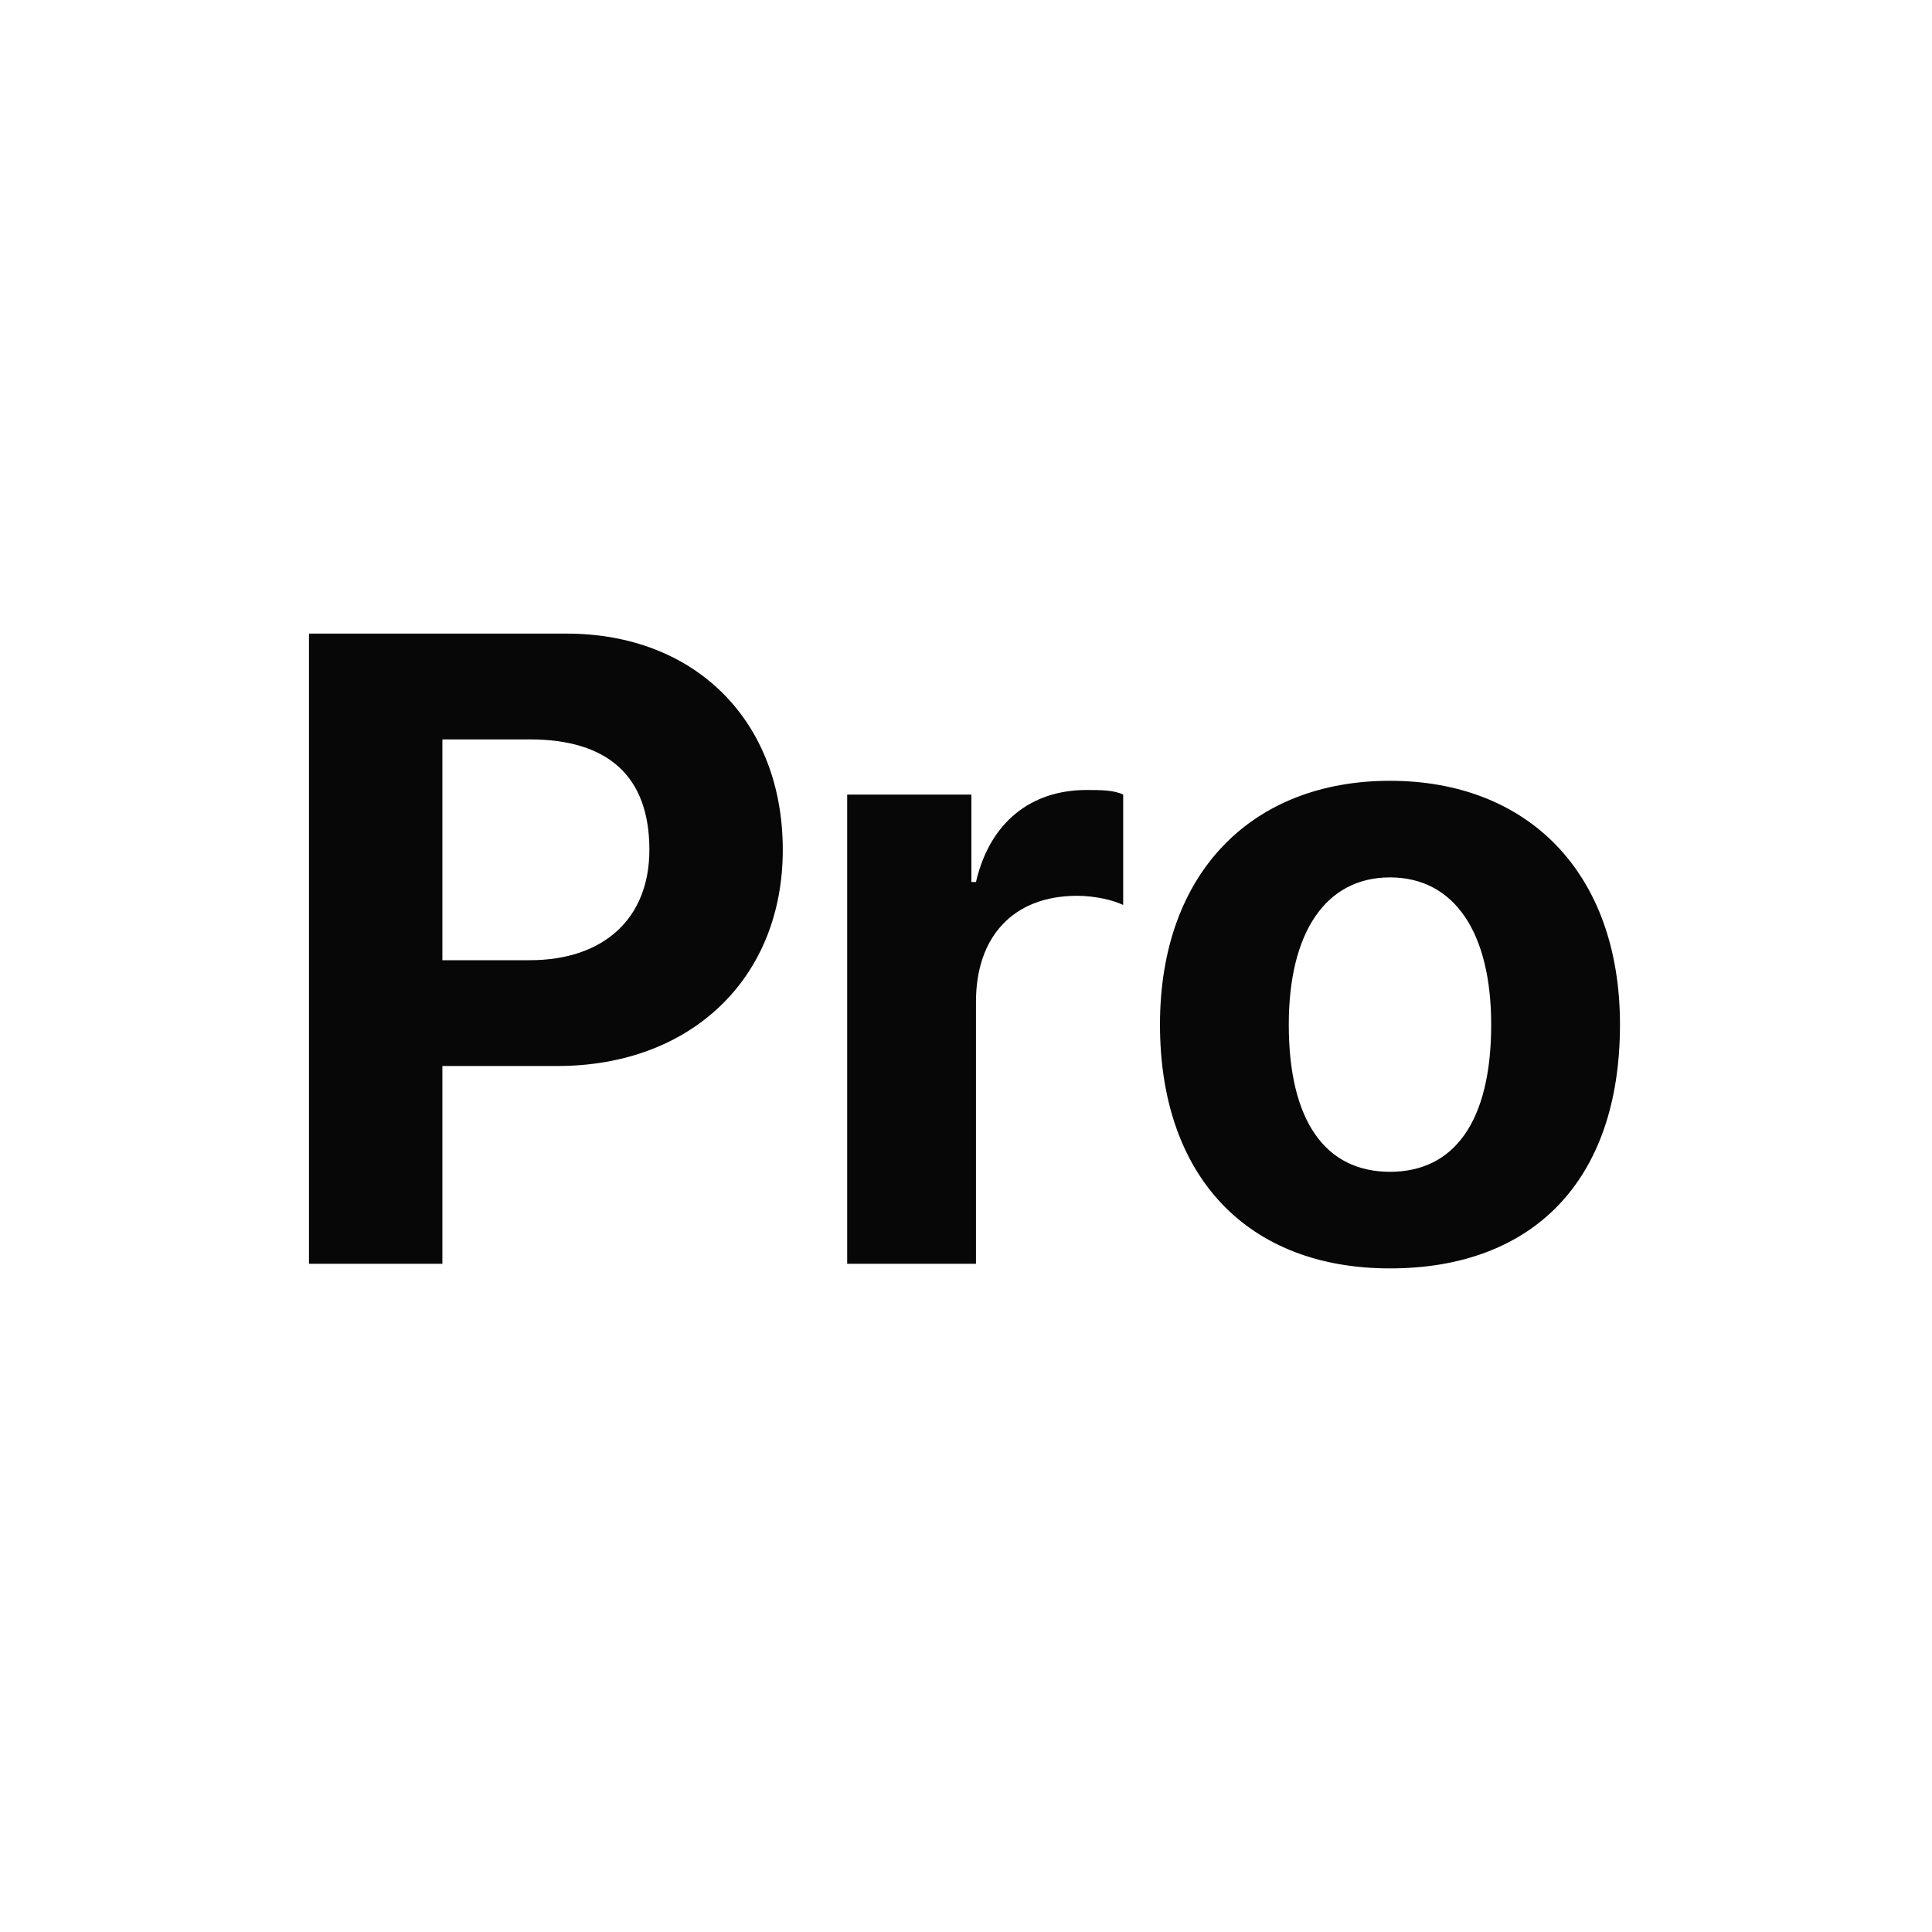
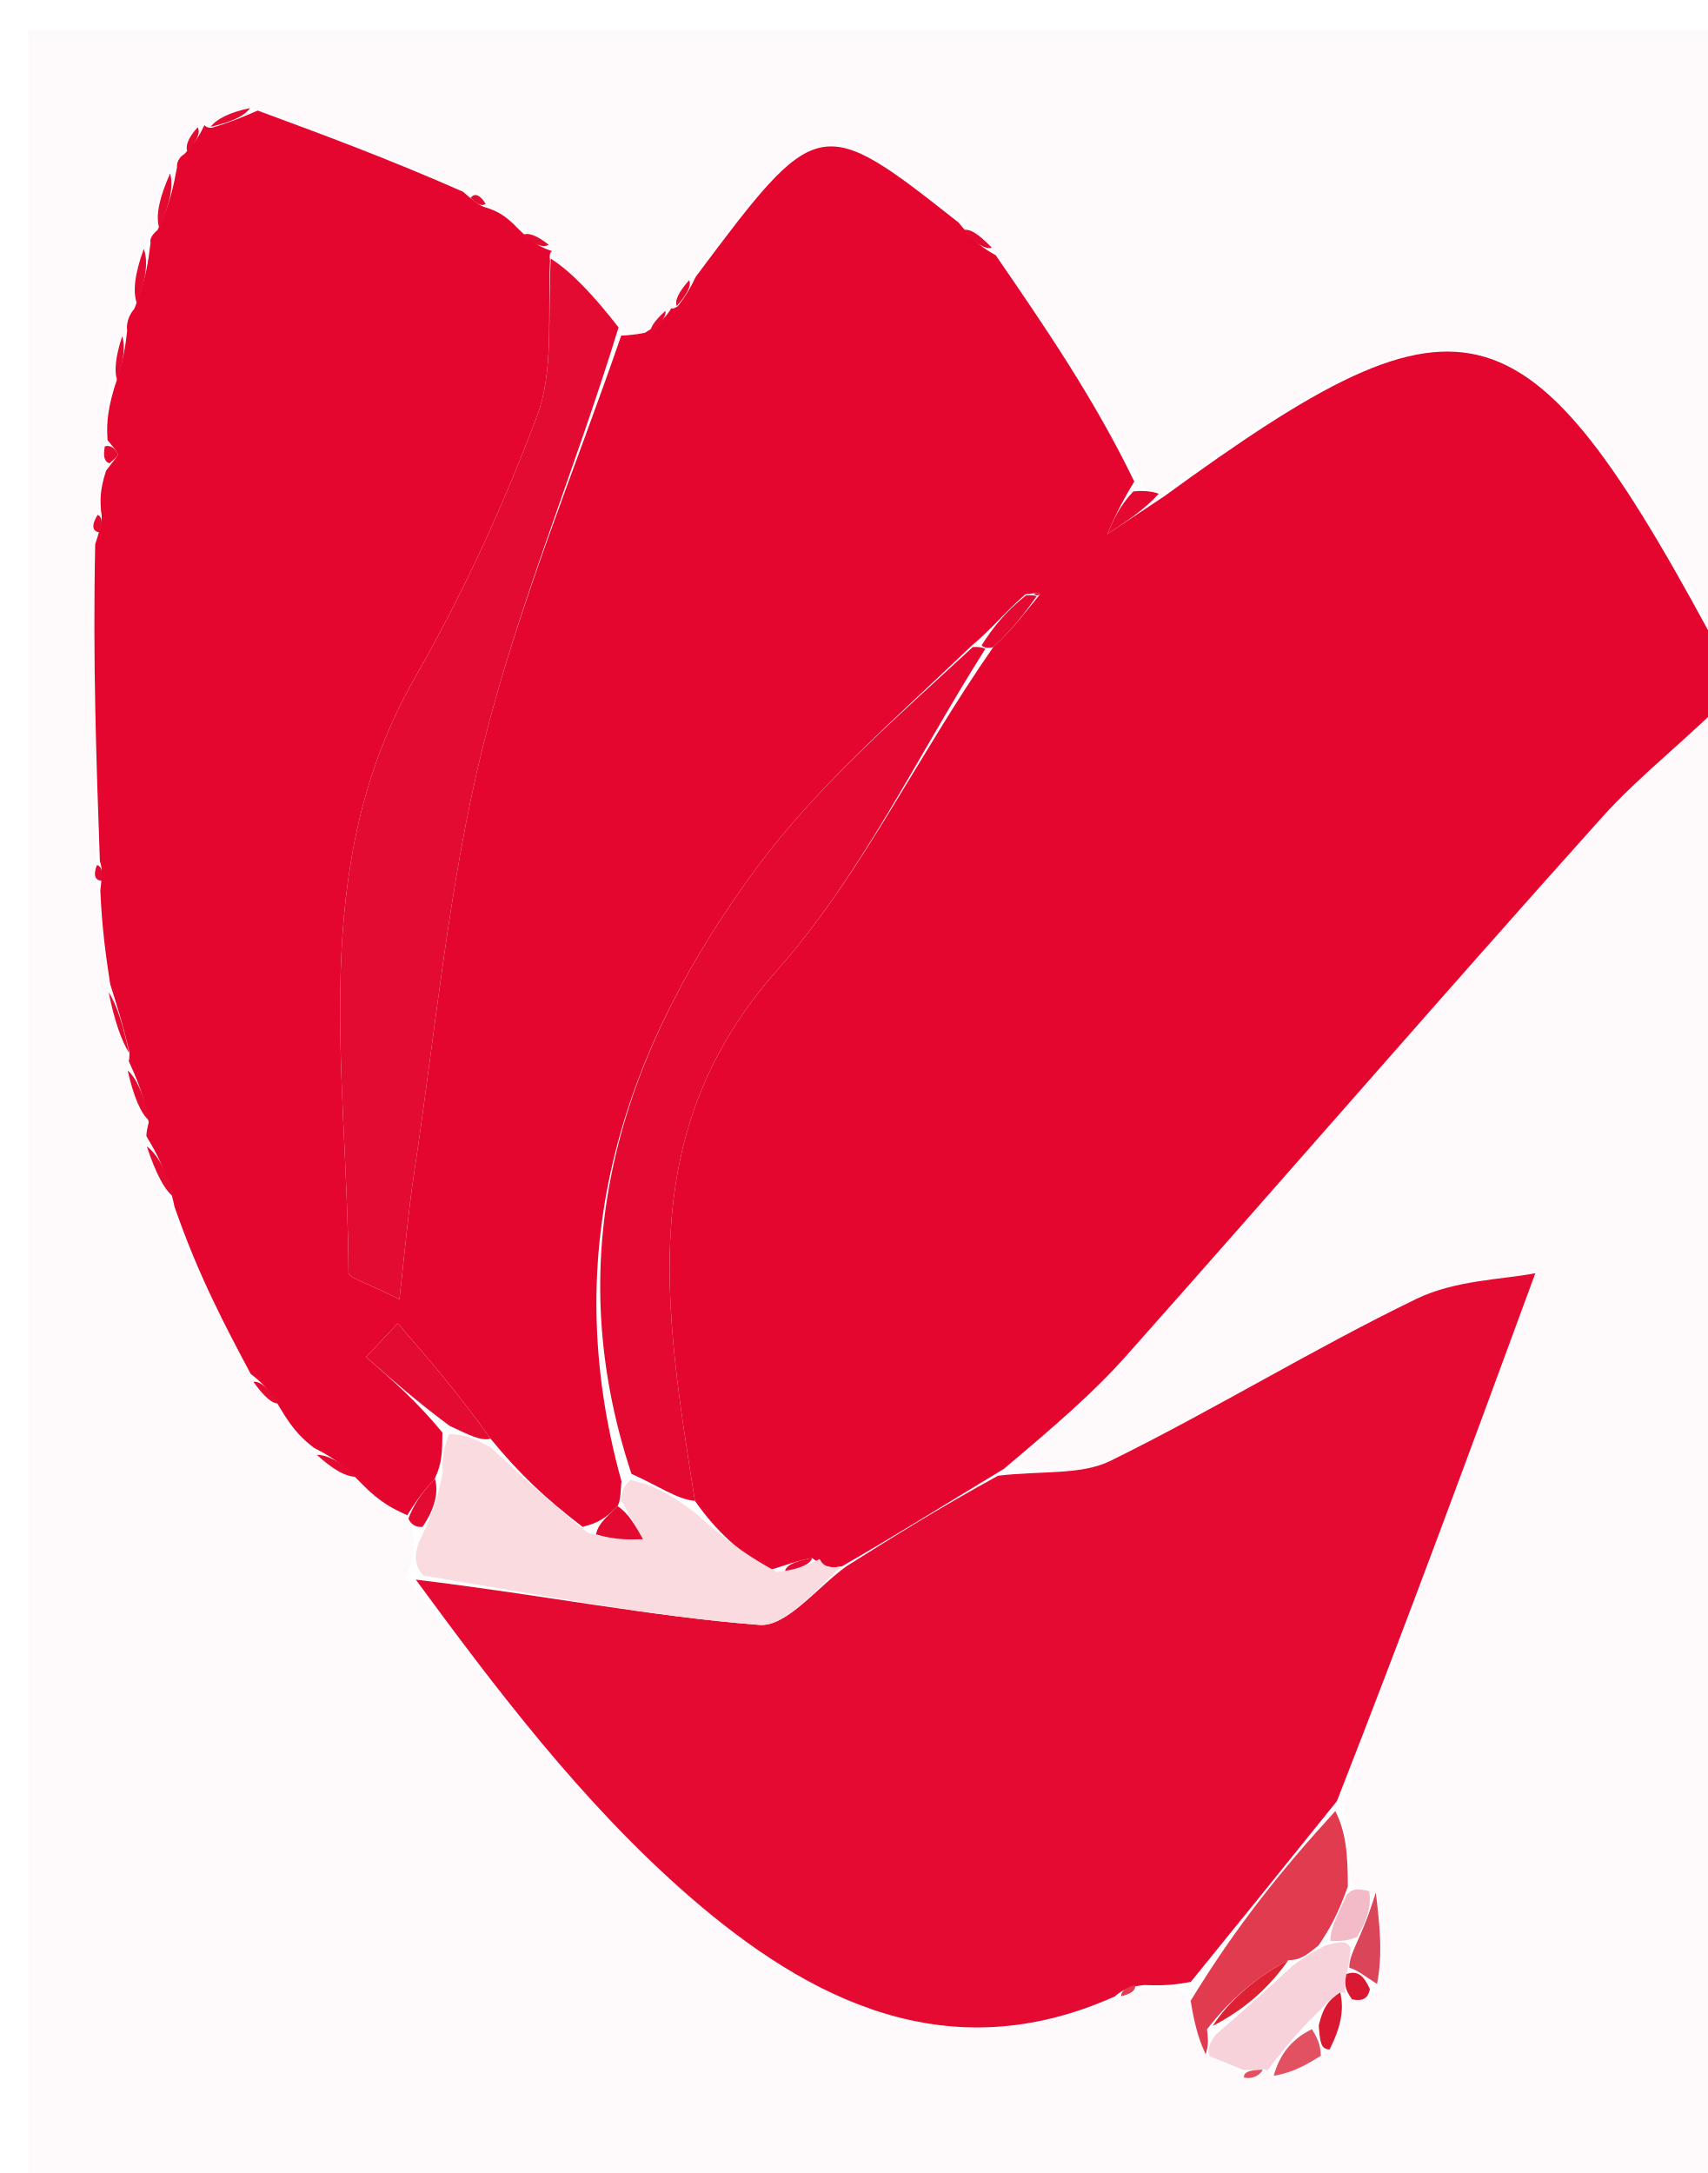
- <svg xmlns="http://www.w3.org/2000/svg" width="42" height="42">
-   <g>
-     <path fill="#070707" d="m6.717,13.774l5.6,0c2.8,0 4.7,1.9 4.7,4.7c0,2.8 -2,4.7 -4.9,4.7l-2.5,0l0,4.3l-2.9,0l0,-13.7zm2.9,2.2l0,4.9l1.9,0c1.6,0 2.6,-0.9 2.6,-2.4c0,-1.6 -0.9,-2.4 -2.6,-2.4l-1.9,0l0,-0.1zm8.9,11.5l2.7,0l0,-5.7c0,-1.4 0.8,-2.3 2.2,-2.3c0.4,0 0.8,0.1 1,0.2l0,-2.4c-0.2,-0.1 -0.5,-0.1 -0.8,-0.1c-1.2,0 -2.1,0.7 -2.4,2l-0.1,0l0,-1.9l-2.7,0l0,10.2l0.1,0zm11.7,0.1c-3.1,0 -5,-2 -5,-5.3c0,-3.3 2,-5.3 5,-5.3s5,2 5,5.3c0,3.4 -1.9,5.3 -5,5.3zm0,-2.1c1.4,0 2.2,-1.1 2.2,-3.2c0,-2 -0.8,-3.2 -2.2,-3.2c-1.4,0 -2.2,1.2 -2.2,3.2c0,2.1 0.8,3.2 2.2,3.2z" class="st0" id="Ant-Design-Pro" />
-   </g>
+ <svg xmlns="http://www.w3.org/2000/svg" version="1.1" id="Layer_1" x="0px" y="0px" width="100%" viewBox="0 0 66 84" enable-background="new 0 0 66 84" xml:space="preserve">
+   <path fill="#FEFAFB" opacity="1" stroke="none" d=" M67,27   C67,46.305 67,65.61 67,84.958   C45.061,84.958 23.121,84.958 1.091,84.958   C1.091,57.102 1.091,29.203 1.091,1.152   C22.999,1.152 44.999,1.152 67,1.152   C67,9.086 67,17.074 66.771,25.284   C59.055,11.246 56.807,10.586 44.791,19.089   C44.58,18.991 44.118,18.952 44.159,18.565   C42.296,15.407 40.392,12.636 38.339,9.575   C37.834,9.05 37.477,8.814 36.941,8.278   C31.696,4.371 31.605,4.396 26.64,10.832   C26.229,11.295 26.071,11.628 25.951,11.97   C25.988,11.979 25.955,11.909 25.721,12.016   C25.295,12.405 25.104,12.688 24.688,12.966   C24.463,12.96 24.013,12.974 23.911,12.657   C22.958,11.43 22.107,10.521 21.23,9.681   C21.203,9.75 21.345,9.708 21.212,9.462   C20.737,9.09 20.395,8.964 19.929,8.606   C19.482,8.263 19.159,8.151 18.772,7.879   C18.546,7.512 18.34,7.451 17.798,7.296   C14.99,6.129 12.475,5.202 9.663,4.178   C8.861,4.346 8.356,4.61 7.9,4.91   C7.949,4.945 7.902,4.833 7.642,4.919   C7.265,5.336 7.148,5.667 6.911,6.083   C6.791,6.168 6.844,6.458 6.576,6.703   C6.158,7.642 6.009,8.338 5.796,9.112   C5.734,9.191 5.821,9.372 5.557,9.623   C5.208,10.581 5.121,11.288 4.931,12.18   C4.828,12.366 4.916,12.781 4.721,13   C4.466,13.787 4.404,14.355 4.212,15.257   C4.106,16.066 4.131,16.54 4.051,17.252   C3.986,17.657 4.028,17.825 3.945,18.275   C3.849,18.958 3.877,19.361 3.773,19.903   C3.516,20.318 3.571,20.55 3.627,21.191   C3.584,25.529 3.723,29.414 3.747,33.437   C3.588,33.845 3.684,34.05 3.856,34.576   C3.948,35.989 4.104,37.017 4.2,38.357   C4.421,39.457 4.7,40.244 4.991,41.021   C5.004,41.011 4.974,41.011 4.935,41.381   C5.17,42.407 5.446,43.063 5.682,43.763   C5.641,43.807 5.661,43.924 5.674,44.315   C6.032,45.382 6.376,46.057 6.687,47.064   C7.665,49.299 8.677,51.204 9.796,53.417   C10.224,54.01 10.544,54.293 10.934,54.816   C11.379,55.359 11.755,55.662 12.247,56.238   C12.869,56.805 13.375,57.099 14.038,57.632   C14.711,58.106 15.227,58.339 15.788,58.699   C15.833,58.825 15.981,59.05 15.987,59.344   C15.985,60.03 15.977,60.421 15.688,60.971   C19.132,65.229 22.517,69.722 26.671,73.328   C31.259,77.31 36.647,80.065 43.343,77.168   C43.739,77.061 43.879,76.965 44.36,76.86   C45.144,76.773 45.588,76.692 46.026,77.343   C46.216,78.521 46.41,78.968 46.747,79.48   C47.283,79.701 47.675,79.858 48.085,80.306   C48.421,80.396 48.739,80.194 49.023,79.988   C48.989,79.985 48.977,80.052 49.237,80.242   C50.019,80.111 50.539,79.789 51.398,79.226   C51.849,78.322 51.962,77.659 52.039,76.999   C52.003,77.003 52.011,77.074 52.265,77.289   C52.699,77.373 52.878,77.242 53.331,76.908   C53.464,75.524 53.324,74.342 52.928,73.104   C52.503,73.011 52.333,72.976 52.19,72.65   C52.107,71.563 51.997,70.765 51.946,69.582   C54.421,62.626 56.836,56.055 59.35,49.217   C58.136,49.46 56.275,49.473 54.763,50.205   C50.748,52.149 46.931,54.5 42.927,56.47   C41.788,57.031 40.281,56.844 39.164,56.737   C40.773,55.124 42.25,53.855 43.533,52.413   C49.68,45.495 55.735,38.496 61.915,31.608   C63.434,29.914 65.296,28.528 67,27  z" />
+   <path fill="#E5062F" opacity="1" stroke="none" d=" M18.836,8.038   C19.159,8.151 19.482,8.263 20.054,8.863   C20.651,9.47 20.998,9.589 21.345,9.708   C21.345,9.708 21.203,9.75 21.264,10.065   C21.165,12.288 21.408,14.347 20.761,16.072   C19.46,19.546 17.89,22.962 16.046,26.182   C11.844,33.521 13.439,41.429 13.471,49.189   C13.471,49.405 14.25,49.617 15.439,50.227   C15.656,48.335 15.782,46.833 16.008,45.345   C16.842,39.835 17.334,34.238 18.668,28.85   C20.006,23.448 22.196,18.257 24.013,12.974   C24.013,12.974 24.463,12.96 24.929,12.864   C25.581,12.482 25.768,12.196 25.955,11.909   C25.955,11.909 25.988,11.979 26.2,11.838   C26.573,11.365 26.733,11.033 26.893,10.702   C31.605,4.396 31.696,4.371 37.05,8.599   C37.723,9.434 38.106,9.649 38.489,9.864   C40.392,12.636 42.296,15.407 43.846,18.613   C43.263,19.582 43.032,20.116 42.802,20.65   C43.535,20.162 44.269,19.675 45.002,19.187   C56.807,10.586 59.055,11.246 66.771,25.752   C67,26 67,26.5 67,26.75   C65.296,28.528 63.434,29.914 61.915,31.608   C55.735,38.496 49.68,45.495 43.533,52.413   C42.25,53.855 40.773,55.124 38.801,56.784   C36.39,58.241 34.563,59.388 32.543,60.551   C32.048,60.644 31.826,60.544 31.391,60.228   C30.749,60.344 30.4,60.498 29.74,60.697   C28.574,59.984 27.716,59.227 26.864,58.02   C25.679,50.533 24.543,43.711 30.049,37.496   C33.28,33.849 35.443,29.255 38.394,25.017   C39.158,24.315 39.615,23.683 40.202,22.977   C40.202,22.907 40.072,22.913 39.632,22.979   C38.847,23.66 38.372,24.279 37.558,24.964   C34.555,27.834 31.578,30.407 29.289,33.491   C24.097,40.487 21.512,48.231 24.025,57.266   C23.989,57.503 24.008,57.983 23.873,58.222   C23.438,58.666 23.138,58.871 22.522,59.022   C21.139,57.972 20.072,56.975 18.966,55.617   C17.743,53.89 16.559,52.524 15.375,51.158   C14.967,51.591 14.558,52.024 14.15,52.457   C15.141,53.325 16.132,54.193 17.102,55.377   C17.09,56.114 17.099,56.535 16.808,57.158   C16.252,57.763 15.998,58.167 15.743,58.572   C15.227,58.339 14.711,58.106 13.958,57.331   C13.191,56.515 12.661,56.24 12.131,55.965   C11.755,55.662 11.379,55.359 10.861,54.485   C10.376,53.645 10.032,53.377 9.689,53.108   C8.677,51.204 7.665,49.299 6.747,46.651   C6.447,45.246 6.054,44.585 5.661,43.924   C5.661,43.924 5.641,43.807 5.748,43.385   C5.562,42.312 5.268,41.662 4.974,41.011   C4.974,41.011 5.004,41.011 5.005,40.699   C4.757,39.605 4.508,38.825 4.259,38.044   C4.104,37.017 3.948,35.989 3.878,34.426   C3.967,33.687 3.933,33.489 3.861,33.299   C3.723,29.414 3.584,25.529 3.68,21.034   C3.961,20.204 3.958,19.983 3.905,19.763   C3.877,19.361 3.849,18.958 4.101,18.194   C4.446,17.734 4.587,17.594 4.56,17.547   C4.454,17.354 4.296,17.19 4.157,17.015   C4.131,16.54 4.106,16.066 4.402,15.039   C4.787,13.919 4.851,13.35 4.916,12.781   C4.916,12.781 4.828,12.366 5.195,11.932   C5.648,10.79 5.734,10.081 5.821,9.372   C5.821,9.372 5.734,9.191 6.091,8.889   C6.58,7.877 6.712,7.168 6.844,6.458   C6.844,6.458 6.791,6.168 7.13,5.952   C7.614,5.435 7.758,5.134 7.902,4.833   C7.902,4.833 7.949,4.945 8.19,4.94   C8.94,4.715 9.45,4.495 9.96,4.274   C12.475,5.202 14.99,6.129 17.898,7.412   C18.451,7.9 18.633,7.99 18.836,8.038  z" />
+   <path fill="#E50A32" opacity="1" stroke="none" d=" M32.736,60.535   C34.563,59.388 36.39,58.241 38.58,57.046   C40.281,56.844 41.788,57.031 42.927,56.47   C46.931,54.5 50.748,52.149 54.763,50.205   C56.275,49.473 58.136,49.46 59.35,49.217   C56.836,56.055 54.421,62.626 51.679,69.625   C49.578,72.239 47.805,74.426 46.031,76.612   C45.588,76.692 45.144,76.773 44.234,76.734   C43.541,76.802 43.315,76.99 43.088,77.177   C36.647,80.065 31.259,77.31 26.671,73.328   C22.517,69.722 19.132,65.229 16.073,61.063   C20.941,61.648 25.128,62.486 29.355,62.813   C30.417,62.895 31.606,61.338 32.736,60.535  z" />
+   <path fill="#E40B32" opacity="1" stroke="none" d=" M23.911,12.657   C22.196,18.257 20.006,23.448 18.668,28.85   C17.334,34.238 16.842,39.835 16.008,45.345   C15.782,46.833 15.656,48.335 15.439,50.227   C14.25,49.617 13.471,49.405 13.471,49.189   C13.439,41.429 11.844,33.521 16.046,26.182   C17.89,22.962 19.46,19.546 20.761,16.072   C21.408,14.347 21.165,12.288 21.29,9.996   C22.107,10.521 22.958,11.43 23.911,12.657  z" />
+   <path fill="#F9DBE0" opacity="1" stroke="none" d=" M32.543,60.551   C31.606,61.338 30.417,62.895 29.355,62.813   C25.128,62.486 20.941,61.648 16.354,60.906   C15.977,60.421 15.985,60.03 16.336,59.318   C16.822,58.318 16.965,57.637 17.109,56.957   C17.099,56.535 17.09,56.114 17.36,55.436   C18.095,55.445 18.55,55.712 19.005,55.979   C20.072,56.975 21.139,57.972 22.722,59.258   C23.777,59.532 24.317,59.516 24.856,59.501   C24.574,58.995 24.291,58.489 24.008,57.983   C24.008,57.983 23.989,57.503 24.374,57.213   C25.458,57.439 26.159,57.955 26.859,58.471   C27.716,59.227 28.574,59.984 30.038,60.768   C30.991,60.619 31.337,60.443 31.683,60.267   C31.826,60.544 32.048,60.644 32.543,60.551  z" />
+   <path fill="#E03B4F" opacity="1" stroke="none" d=" M46.026,77.343   C47.805,74.426 49.578,72.239 51.619,70.01   C51.997,70.765 52.107,71.563 52.101,72.93   C51.708,74.009 51.43,74.52 50.969,75.203   C50.519,75.574 50.253,75.774 49.798,75.775   C48.576,76.43 47.544,77.285 46.657,78.449   C46.737,78.978 46.671,79.196 46.604,79.415   C46.41,78.968 46.216,78.521 46.026,77.343  z" />
+   <path fill="#F7D2DA" opacity="1" stroke="none" d=" M49.987,75.973   C50.253,75.774 50.519,75.574 51.241,75.202   C51.877,75.031 52.058,75.032 52.208,75.289   C52.169,75.719 52.162,75.892 52.047,76.306   C51.963,76.723 51.987,76.899 52.011,77.074   C52.011,77.074 52.003,77.003 51.77,77.019   C51.337,77.327 51.137,77.618 50.674,78.051   C49.933,78.813 49.455,79.432 48.977,80.052   C48.977,80.052 48.989,79.985 48.776,80.002   C48.562,80.019 48.067,80.015 48.067,80.015   C47.675,79.858 47.283,79.701 46.747,79.48   C46.671,79.196 46.737,78.978 47.022,78.627   C48.155,77.654 49.071,76.814 49.987,75.973  z" />
+   <path fill="#E40931" opacity="1" stroke="none" d=" M44.791,19.089   C44.269,19.675 43.535,20.162 42.802,20.65   C43.032,20.116 43.263,19.582 43.805,19   C44.118,18.952 44.58,18.991 44.791,19.089  z" />
+   <path fill="#DB4559" opacity="1" stroke="none" d=" M52.156,76.064   C52.162,75.892 52.169,75.719 52.431,75.135   C52.852,74.202 53.018,73.681 53.183,73.16   C53.324,74.342 53.464,75.524 53.23,76.692   C52.717,76.365 52.484,76.161 52.156,76.064  z" />
+   <path fill="#E40B32" opacity="1" stroke="none" d=" M16.808,57.158   C16.965,57.637 16.822,58.318 16.33,59.024   C15.981,59.05 15.833,58.825 15.788,58.699   C15.998,58.167 16.252,57.763 16.808,57.158  z" />
+   <path fill="#E40B32" opacity="1" stroke="none" d=" M4.2,38.357   C4.508,38.825 4.757,39.605 4.992,40.708   C4.7,40.244 4.421,39.457 4.2,38.357  z" />
+   <path fill="#F2BBC7" opacity="1" stroke="none" d=" M52.928,73.104   C53.018,73.681 52.852,74.202 52.463,74.878   C52.058,75.032 51.877,75.031 51.424,75.031   C51.43,74.52 51.708,74.009 52.074,73.219   C52.333,72.976 52.503,73.011 52.928,73.104  z" />
+   <path fill="#E25162" opacity="1" stroke="none" d=" M49.237,80.242   C49.455,79.432 49.933,78.813 50.714,78.44   C51.032,78.947 51.046,79.207 51.06,79.468   C50.539,79.789 50.019,80.111 49.237,80.242  z" />
+   <path fill="#E40B32" opacity="1" stroke="none" d=" M12.247,56.238   C12.661,56.24 13.191,56.515 13.801,57.091   C13.375,57.099 12.869,56.805 12.247,56.238  z" />
+   <path fill="#E40B32" opacity="1" stroke="none" d=" M9.663,4.178   C9.45,4.495 8.94,4.715 8.14,4.905   C8.356,4.61 8.861,4.346 9.663,4.178  z" />
+   <path fill="#D81931" opacity="1" stroke="none" d=" M51.398,79.226   C51.046,79.207 51.032,78.947 50.977,78.298   C51.137,77.618 51.337,77.327 51.806,77.016   C51.962,77.659 51.849,78.322 51.398,79.226  z" />
+   <path fill="#E40B32" opacity="1" stroke="none" d=" M5.674,44.315   C6.054,44.585 6.447,45.246 6.78,46.32   C6.376,46.057 6.032,45.382 5.674,44.315  z" />
+   <path fill="#E40B32" opacity="1" stroke="none" d=" M6.576,6.703   C6.712,7.168 6.58,7.877 6.153,8.81   C6.009,8.338 6.158,7.642 6.576,6.703  z" />
+   <path fill="#E40B32" opacity="1" stroke="none" d=" M4.721,13   C4.851,13.35 4.787,13.919 4.533,14.705   C4.404,14.355 4.466,13.787 4.721,13  z" />
+   <path fill="#E40B32" opacity="1" stroke="none" d=" M4.935,41.381   C5.268,41.662 5.562,42.312 5.789,43.341   C5.446,43.063 5.17,42.407 4.935,41.381  z" />
+   <path fill="#E40B32" opacity="1" stroke="none" d=" M5.557,9.623   C5.734,10.081 5.648,10.79 5.298,11.747   C5.121,11.288 5.208,10.581 5.557,9.623  z" />
+   <path fill="#E40B32" opacity="1" stroke="none" d=" M26.64,10.832   C26.733,11.033 26.573,11.365 26.163,11.829   C26.071,11.628 26.229,11.295 26.64,10.832  z" />
+   <path fill="#E25162" opacity="1" stroke="none" d=" M48.085,80.306   C48.067,80.015 48.562,80.019 48.81,80.005   C48.739,80.194 48.421,80.396 48.085,80.306  z" />
+   <path fill="#E40B32" opacity="1" stroke="none" d=" M7.642,4.919   C7.758,5.134 7.614,5.435 7.251,5.866   C7.148,5.667 7.265,5.336 7.642,4.919  z" />
+   <path fill="#D81931" opacity="1" stroke="none" d=" M52.047,76.306   C52.484,76.161 52.717,76.365 52.956,76.895   C52.878,77.242 52.699,77.373 52.265,77.289   C51.987,76.899 51.963,76.723 52.047,76.306  z" />
+   <path fill="#E03B4F" opacity="1" stroke="none" d=" M43.343,77.168   C43.315,76.99 43.541,76.802 43.893,76.741   C43.879,76.965 43.739,77.061 43.343,77.168  z" />
+   <path fill="#E40B32" opacity="1" stroke="none" d=" M18.772,7.879   C18.633,7.99 18.451,7.9 18.19,7.652   C18.34,7.451 18.546,7.512 18.772,7.879  z" />
+   <path fill="#E40B32" opacity="1" stroke="none" d=" M21.212,9.462   C20.998,9.589 20.651,9.47 20.178,9.094   C20.395,8.964 20.737,9.09 21.212,9.462  z" />
+   <path fill="#E40931" opacity="1" stroke="none" d=" M38.339,9.575   C38.106,9.649 37.723,9.434 37.231,8.899   C37.477,8.814 37.834,9.05 38.339,9.575  z" />
+   <path fill="#E40B32" opacity="1" stroke="none" d=" M25.721,12.016   C25.768,12.196 25.581,12.482 25.154,12.87   C25.104,12.688 25.295,12.405 25.721,12.016  z" />
+   <path fill="#E40B32" opacity="1" stroke="none" d=" M4.051,17.252   C4.296,17.19 4.454,17.354 4.56,17.547   C4.587,17.594 4.446,17.734 4.226,17.913   C4.028,17.825 3.986,17.657 4.051,17.252  z" />
+   <path fill="#E40B32" opacity="1" stroke="none" d=" M3.773,19.903   C3.958,19.983 3.961,20.204 3.861,20.582   C3.571,20.55 3.516,20.318 3.773,19.903  z" />
+   <path fill="#E40B32" opacity="1" stroke="none" d=" M9.796,53.417   C10.032,53.377 10.376,53.645 10.792,54.246   C10.544,54.293 10.224,54.01 9.796,53.417  z" />
+   <path fill="#E40B32" opacity="1" stroke="none" d=" M3.747,33.437   C3.933,33.489 3.967,33.687 3.941,34.04   C3.684,34.05 3.588,33.845 3.747,33.437  z" />
+   <path fill="#E40931" opacity="1" stroke="none" d=" M26.864,58.02   C26.159,57.955 25.458,57.439 24.41,56.975   C21.512,48.231 24.097,40.487 29.289,33.491   C31.578,30.407 34.555,27.834 37.605,25.011   C37.991,24.993 38.086,25.087 38.086,25.087   C35.443,29.255 33.28,33.849 30.049,37.496   C24.543,43.711 25.679,50.533 26.864,58.02  z" />
+   <path fill="#E40B32" opacity="1" stroke="none" d=" M18.966,55.617   C18.55,55.712 18.095,55.445 17.382,55.12   C16.132,54.193 15.141,53.325 14.15,52.457   C14.558,52.024 14.967,51.591 15.375,51.158   C16.559,52.524 17.743,53.89 18.966,55.617  z" />
+   <path fill="#E40931" opacity="1" stroke="none" d=" M37.944,24.946   C38.372,24.279 38.847,23.66 39.662,23.015   C40.001,22.99 40.072,23.051 40.072,23.051   C39.615,23.683 39.158,24.315 38.394,25.017   C38.086,25.087 37.991,24.993 37.944,24.946  z" />
+   <path fill="#E40931" opacity="1" stroke="none" d=" M23.873,58.222   C24.291,58.489 24.574,58.995 24.856,59.501   C24.317,59.516 23.777,59.532 23.038,59.312   C23.138,58.871 23.438,58.666 23.873,58.222  z" />
+   <path fill="#E50A32" opacity="1" stroke="none" d=" M31.391,60.228   C31.337,60.443 30.991,60.619 30.347,60.724   C30.4,60.498 30.749,60.344 31.391,60.228  z" />
+   <path fill="#E40931" opacity="1" stroke="none" d=" M39.972,22.954   C40.072,22.913 40.202,22.907 40.202,22.977   C40.072,23.051 40.001,22.99 39.972,22.954  z" />
+   <path fill="#DD2032" opacity="1" stroke="none" d=" M49.798,75.775   C49.071,76.814 48.155,77.654 46.876,78.317   C47.544,77.285 48.576,76.43 49.798,75.775  z" />
</svg>
